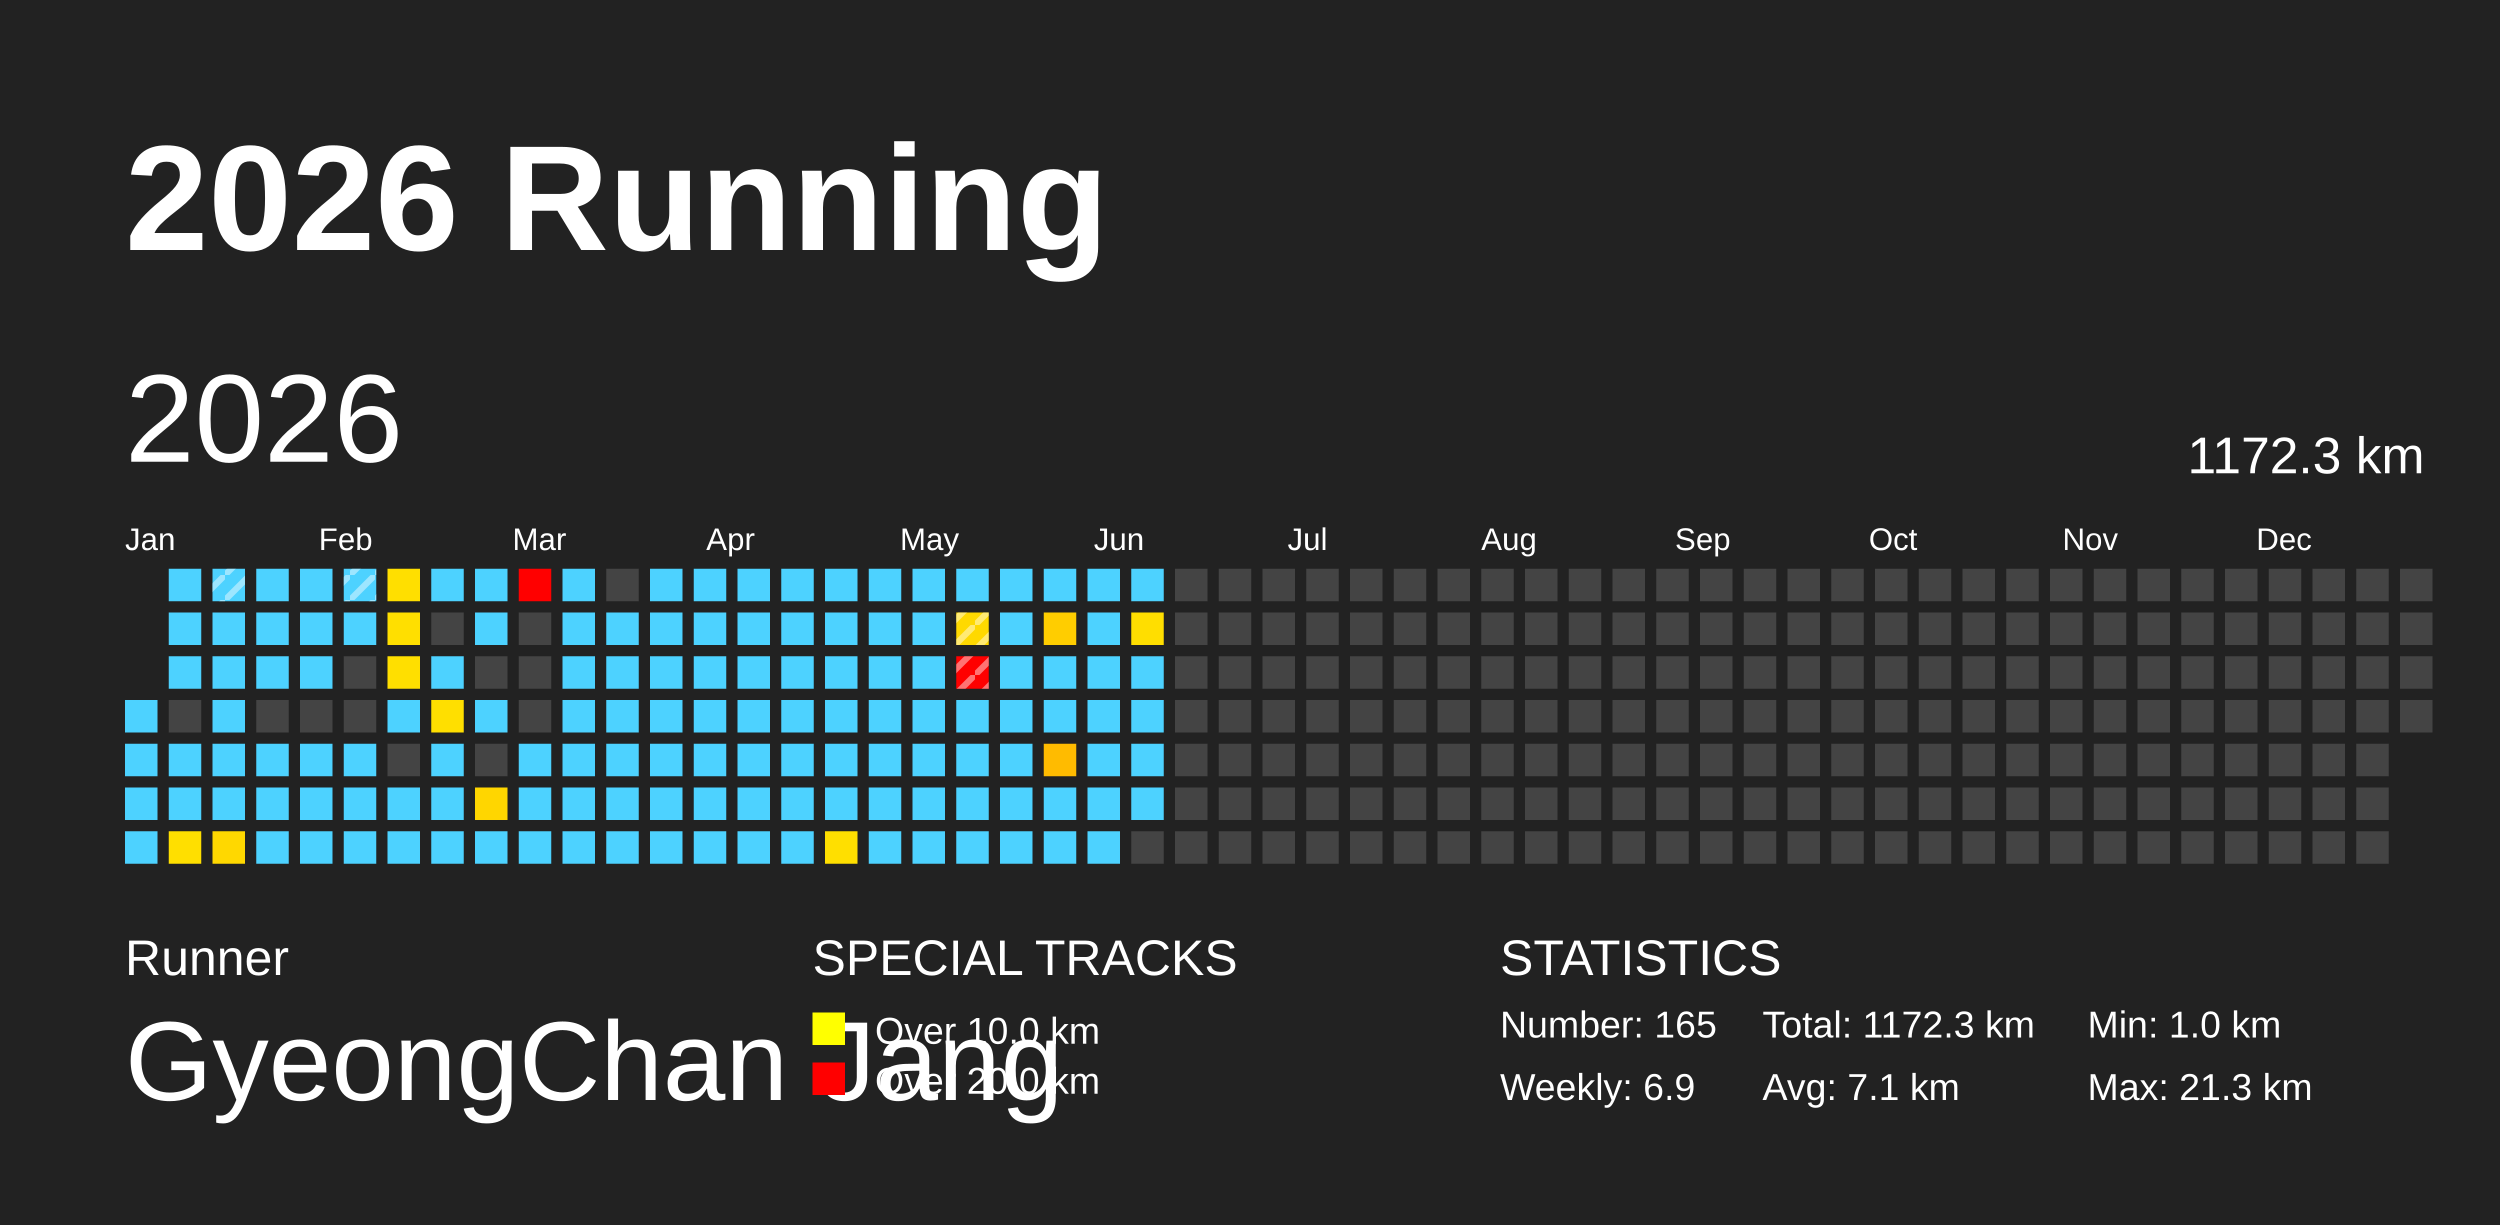
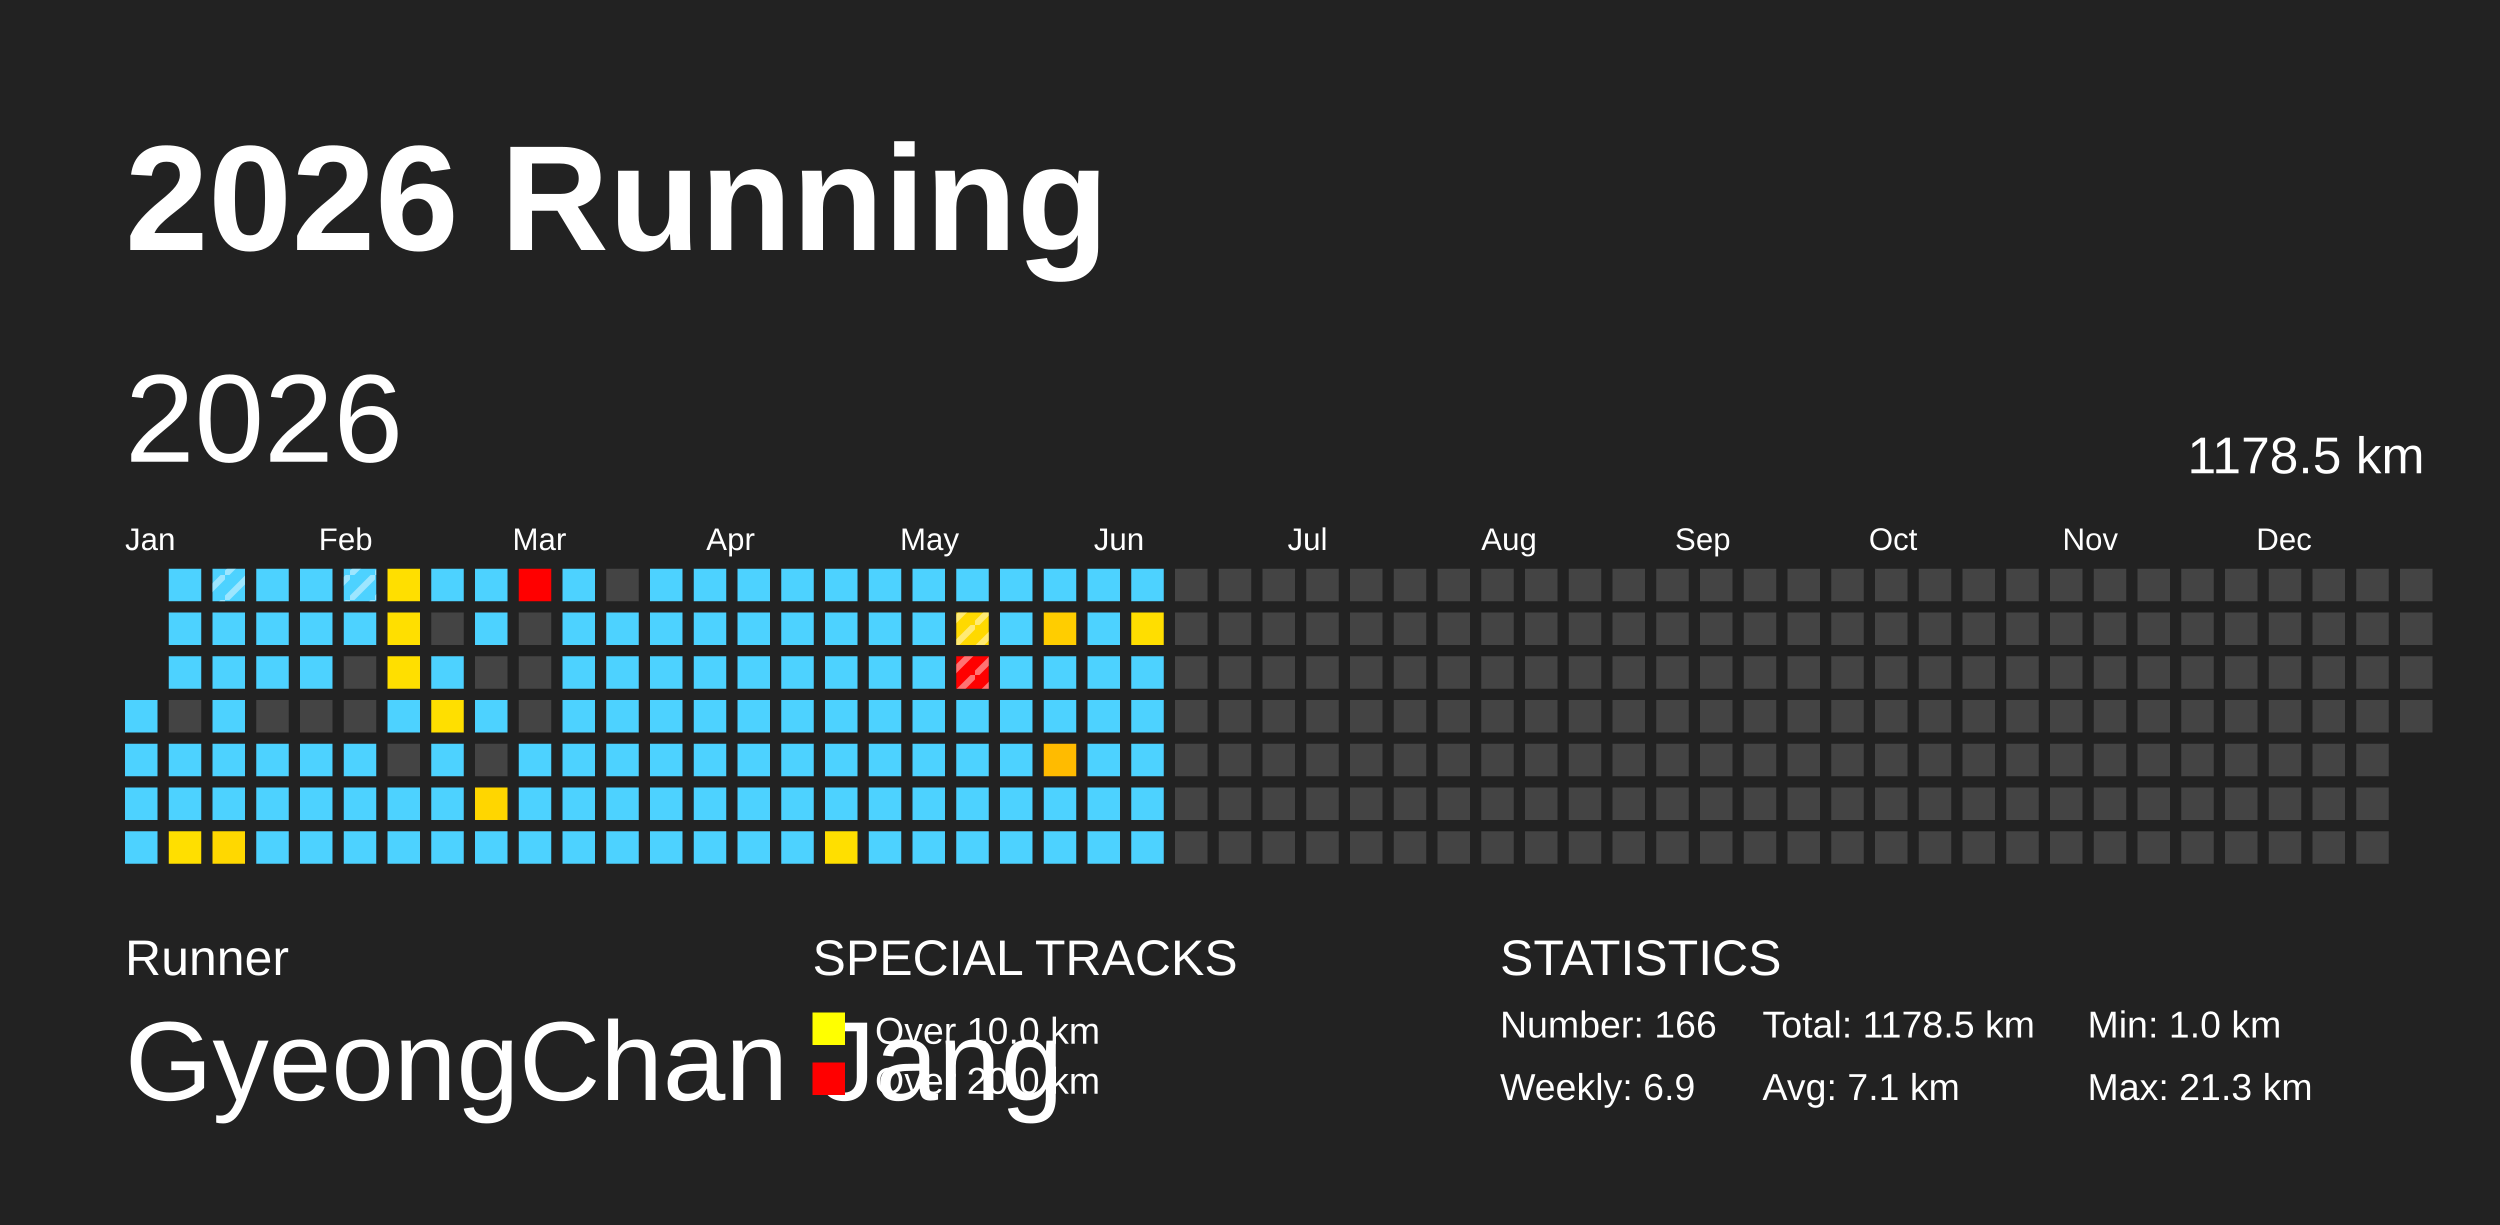
<svg xmlns="http://www.w3.org/2000/svg" baseProfile="full" height="98mm" version="1.1" viewBox="0,0,200,98" width="200mm">
  <defs>
    <pattern height="2" id="indoor-stripe" patternUnits="userSpaceOnUse" width="2">
      <line stroke="white" stroke-opacity="0.45" stroke-width="0.5" x1="0" x2="2" y1="2" y2="0" />
    </pattern>
  </defs>
  <rect fill="#222222" height="98" width="200" x="0" y="0" />
  <text fill="#FFFFFF" style="font-size:12px; font-family:Arial; font-weight:bold;" x="10" y="20">2026 Running</text>
  <text fill="#FFFFFF" style="font-size:4px; font-family:Arial" x="10" y="78">Runner</text>
  <text fill="#FFFFFF" style="font-size:9px; font-family:Arial" x="10" y="88">GyeongChan Jang</text>
  <text fill="#FFFFFF" style="font-size:4px; font-family:Arial" x="65" y="78">SPECIAL TRACKS</text>
  <rect fill="yellow" height="2.6" width="2.6" x="65" y="81" />
  <text fill="#FFFFFF" style="font-size:3px; font-family:Arial" x="70" y="83.5">Over 10.0 km</text>
  <rect fill="red" height="2.6" width="2.6" x="65" y="85" />
  <text fill="#FFFFFF" style="font-size:3px; font-family:Arial" x="70" y="87.5">Over 20.0 km</text>
  <text fill="#FFFFFF" style="font-size:4px; font-family:Arial" x="120" y="78">STATISTICS</text>
-   <text fill="#FFFFFF" style="font-size:3px; font-family:Arial" x="120" y="83">Number: 165</text>
+   <text fill="#FFFFFF" style="font-size:3px; font-family:Arial" x="120" y="83">Number: 166</text>
  <text fill="#FFFFFF" style="font-size:3px; font-family:Arial" x="120" y="88">Weekly: 6.9</text>
-   <text fill="#FFFFFF" style="font-size:3px; font-family:Arial" x="141" y="83">Total: 1172.3 km</text>
+   <text fill="#FFFFFF" style="font-size:3px; font-family:Arial" x="141" y="83">Total: 1178.5 km</text>
  <text fill="#FFFFFF" style="font-size:3px; font-family:Arial" x="141" y="88">Avg: 7.1 km</text>
  <text fill="#FFFFFF" style="font-size:3px; font-family:Arial" x="167" y="83">Min: 1.0 km</text>
  <text fill="#FFFFFF" style="font-size:3px; font-family:Arial" x="167" y="88">Max: 21.3 km</text>
  <text dominant-baseline="hanging" fill="#FFFFFF" style="font-size:10.0px; font-family:Arial;" x="10" y="30">2026</text>
-   <text dominant-baseline="hanging" fill="#FFFFFF" style="font-size:4.125px; font-family:Arial;" x="175" y="35">1172.3 km</text>
+   <text dominant-baseline="hanging" fill="#FFFFFF" style="font-size:4.125px; font-family:Arial;" x="175" y="35">1178.5 km</text>
  <text fill="#FFFFFF" style="font-size:2.5px; font-family:Arial" x="10.0" y="44">Jan</text>
  <text fill="#FFFFFF" style="font-size:2.5px; font-family:Arial" x="25.5" y="44">Feb</text>
  <text fill="#FFFFFF" style="font-size:2.5px; font-family:Arial" x="41.0" y="44">Mar</text>
  <text fill="#FFFFFF" style="font-size:2.5px; font-family:Arial" x="56.5" y="44">Apr</text>
  <text fill="#FFFFFF" style="font-size:2.5px; font-family:Arial" x="72.0" y="44">May</text>
  <text fill="#FFFFFF" style="font-size:2.5px; font-family:Arial" x="87.5" y="44">Jun</text>
  <text fill="#FFFFFF" style="font-size:2.5px; font-family:Arial" x="103.0" y="44">Jul</text>
  <text fill="#FFFFFF" style="font-size:2.5px; font-family:Arial" x="118.5" y="44">Aug</text>
  <text fill="#FFFFFF" style="font-size:2.5px; font-family:Arial" x="134.0" y="44">Sep</text>
  <text fill="#FFFFFF" style="font-size:2.5px; font-family:Arial" x="149.5" y="44">Oct</text>
  <text fill="#FFFFFF" style="font-size:2.5px; font-family:Arial" x="165.0" y="44">Nov</text>
  <text fill="#FFFFFF" style="font-size:2.5px; font-family:Arial" x="180.5" y="44">Dec</text>
  <rect fill="#4dd2ff" height="2.6" width="2.6" x="10.0" y="56.0" />
  <rect fill="#4dd2ff" height="2.6" width="2.6" x="10.0" y="59.5" />
  <rect fill="#4dd2ff" height="2.6" width="2.6" x="10.0" y="63.0" />
  <rect fill="#4dd2ff" height="2.6" width="2.6" x="10.0" y="66.5" />
  <rect fill="#4dd2ff" height="2.6" width="2.6" x="13.5" y="45.5" />
  <rect fill="#4dd2ff" height="2.6" width="2.6" x="13.5" y="49.0" />
  <rect fill="#4dd2ff" height="2.6" width="2.6" x="13.5" y="52.5" />
  <rect fill="#444444" height="2.6" width="2.6" x="13.5" y="56.0" />
  <rect fill="#4dd2ff" height="2.6" width="2.6" x="13.5" y="59.5" />
  <rect fill="#4dd2ff" height="2.6" width="2.6" x="13.5" y="63.0" />
  <rect fill="#ffdf00" height="2.6" width="2.6" x="13.5" y="66.5" />
  <rect fill="#4dd2ff" height="2.6" width="2.6" x="17.0" y="45.5" />
  <rect fill="url(#indoor-stripe)" height="2.6" style="pointer-events: none;" width="2.6" x="17.0" y="45.5" />
  <rect fill="#4dd2ff" height="2.6" width="2.6" x="17.0" y="49.0" />
  <rect fill="#4dd2ff" height="2.6" width="2.6" x="17.0" y="52.5" />
  <rect fill="#4dd2ff" height="2.6" width="2.6" x="17.0" y="56.0" />
  <rect fill="#4dd2ff" height="2.6" width="2.6" x="17.0" y="59.5" />
  <rect fill="#4dd2ff" height="2.6" width="2.6" x="17.0" y="63.0" />
  <rect fill="#ffd800" height="2.6" width="2.6" x="17.0" y="66.5" />
  <rect fill="#4dd2ff" height="2.6" width="2.6" x="20.5" y="45.5" />
  <rect fill="#4dd2ff" height="2.6" width="2.6" x="20.5" y="49.0" />
  <rect fill="#4dd2ff" height="2.6" width="2.6" x="20.5" y="52.5" />
  <rect fill="#444444" height="2.6" width="2.6" x="20.5" y="56.0" />
  <rect fill="#4dd2ff" height="2.6" width="2.6" x="20.5" y="59.5" />
  <rect fill="#4dd2ff" height="2.6" width="2.6" x="20.5" y="63.0" />
  <rect fill="#4dd2ff" height="2.6" width="2.6" x="20.5" y="66.5" />
  <rect fill="#4dd2ff" height="2.6" width="2.6" x="24.0" y="45.5" />
  <rect fill="#4dd2ff" height="2.6" width="2.6" x="24.0" y="49.0" />
  <rect fill="#4dd2ff" height="2.6" width="2.6" x="24.0" y="52.5" />
  <rect fill="#444444" height="2.6" width="2.6" x="24.0" y="56.0" />
  <rect fill="#4dd2ff" height="2.6" width="2.6" x="24.0" y="59.5" />
  <rect fill="#4dd2ff" height="2.6" width="2.6" x="24.0" y="63.0" />
  <rect fill="#4dd2ff" height="2.6" width="2.6" x="24.0" y="66.5" />
  <rect fill="#4dd2ff" height="2.6" width="2.6" x="27.5" y="45.5" />
  <rect fill="url(#indoor-stripe)" height="2.6" style="pointer-events: none;" width="2.6" x="27.5" y="45.5" />
  <rect fill="#4dd2ff" height="2.6" width="2.6" x="27.5" y="49.0" />
  <rect fill="#444444" height="2.6" width="2.6" x="27.5" y="52.5" />
  <rect fill="#444444" height="2.6" width="2.6" x="27.5" y="56.0" />
  <rect fill="#4dd2ff" height="2.6" width="2.6" x="27.5" y="59.5" />
  <rect fill="#4dd2ff" height="2.6" width="2.6" x="27.5" y="63.0" />
  <rect fill="#4dd2ff" height="2.6" width="2.6" x="27.5" y="66.5" />
  <rect fill="#ffdf00" height="2.6" width="2.6" x="31.0" y="45.5" />
  <rect fill="#ffdf00" height="2.6" width="2.6" x="31.0" y="49.0" />
  <rect fill="#ffdf00" height="2.6" width="2.6" x="31.0" y="52.5" />
  <rect fill="#4dd2ff" height="2.6" width="2.6" x="31.0" y="56.0" />
  <rect fill="#444444" height="2.6" width="2.6" x="31.0" y="59.5" />
  <rect fill="#4dd2ff" height="2.6" width="2.6" x="31.0" y="63.0" />
  <rect fill="#4dd2ff" height="2.6" width="2.6" x="31.0" y="66.5" />
  <rect fill="#4dd2ff" height="2.6" width="2.6" x="34.5" y="45.5" />
  <rect fill="#444444" height="2.6" width="2.6" x="34.5" y="49.0" />
  <rect fill="#4dd2ff" height="2.6" width="2.6" x="34.5" y="52.5" />
  <rect fill="#ffdf00" height="2.6" width="2.6" x="34.5" y="56.0" />
  <rect fill="#4dd2ff" height="2.6" width="2.6" x="34.5" y="59.5" />
  <rect fill="#4dd2ff" height="2.6" width="2.6" x="34.5" y="63.0" />
  <rect fill="#4dd2ff" height="2.6" width="2.6" x="34.5" y="66.5" />
  <rect fill="#4dd2ff" height="2.6" width="2.6" x="38.0" y="45.5" />
  <rect fill="#4dd2ff" height="2.6" width="2.6" x="38.0" y="49.0" />
  <rect fill="#444444" height="2.6" width="2.6" x="38.0" y="52.5" />
  <rect fill="#4dd2ff" height="2.6" width="2.6" x="38.0" y="56.0" />
  <rect fill="#444444" height="2.6" width="2.6" x="38.0" y="59.5" />
  <rect fill="#ffd600" height="2.6" width="2.6" x="38.0" y="63.0" />
  <rect fill="#4dd2ff" height="2.6" width="2.6" x="38.0" y="66.5" />
  <rect fill="red" height="2.6" width="2.6" x="41.5" y="45.5" />
  <rect fill="#444444" height="2.6" width="2.6" x="41.5" y="49.0" />
  <rect fill="#444444" height="2.6" width="2.6" x="41.5" y="52.5" />
  <rect fill="#444444" height="2.6" width="2.6" x="41.5" y="56.0" />
  <rect fill="#4dd2ff" height="2.6" width="2.6" x="41.5" y="59.5" />
  <rect fill="#4dd2ff" height="2.6" width="2.6" x="41.5" y="63.0" />
  <rect fill="#4dd2ff" height="2.6" width="2.6" x="41.5" y="66.5" />
  <rect fill="#4dd2ff" height="2.6" width="2.6" x="45.0" y="45.5" />
  <rect fill="#4dd2ff" height="2.6" width="2.6" x="45.0" y="49.0" />
  <rect fill="#4dd2ff" height="2.6" width="2.6" x="45.0" y="52.5" />
  <rect fill="#4dd2ff" height="2.6" width="2.6" x="45.0" y="56.0" />
  <rect fill="#4dd2ff" height="2.6" width="2.6" x="45.0" y="59.5" />
  <rect fill="#4dd2ff" height="2.6" width="2.6" x="45.0" y="63.0" />
  <rect fill="#4dd2ff" height="2.6" width="2.6" x="45.0" y="66.5" />
  <rect fill="#444444" height="2.6" width="2.6" x="48.5" y="45.5" />
  <rect fill="#4dd2ff" height="2.6" width="2.6" x="48.5" y="49.0" />
  <rect fill="#4dd2ff" height="2.6" width="2.6" x="48.5" y="52.5" />
  <rect fill="#4dd2ff" height="2.6" width="2.6" x="48.5" y="56.0" />
  <rect fill="#4dd2ff" height="2.6" width="2.6" x="48.5" y="59.5" />
  <rect fill="#4dd2ff" height="2.6" width="2.6" x="48.5" y="63.0" />
  <rect fill="#4dd2ff" height="2.6" width="2.6" x="48.5" y="66.5" />
  <rect fill="#4dd2ff" height="2.6" width="2.6" x="52.0" y="45.5" />
  <rect fill="#4dd2ff" height="2.6" width="2.6" x="52.0" y="49.0" />
  <rect fill="#4dd2ff" height="2.6" width="2.6" x="52.0" y="52.5" />
  <rect fill="#4dd2ff" height="2.6" width="2.6" x="52.0" y="56.0" />
  <rect fill="#4dd2ff" height="2.6" width="2.6" x="52.0" y="59.5" />
  <rect fill="#4dd2ff" height="2.6" width="2.6" x="52.0" y="63.0" />
  <rect fill="#4dd2ff" height="2.6" width="2.6" x="52.0" y="66.5" />
  <rect fill="#4dd2ff" height="2.6" width="2.6" x="55.5" y="45.5" />
  <rect fill="#4dd2ff" height="2.6" width="2.6" x="55.5" y="49.0" />
  <rect fill="#4dd2ff" height="2.6" width="2.6" x="55.5" y="52.5" />
  <rect fill="#4dd2ff" height="2.6" width="2.6" x="55.5" y="56.0" />
  <rect fill="#4dd2ff" height="2.6" width="2.6" x="55.5" y="59.5" />
  <rect fill="#4dd2ff" height="2.6" width="2.6" x="55.5" y="63.0" />
  <rect fill="#4dd2ff" height="2.6" width="2.6" x="55.5" y="66.5" />
  <rect fill="#4dd2ff" height="2.6" width="2.6" x="59.0" y="45.5" />
  <rect fill="#4dd2ff" height="2.6" width="2.6" x="59.0" y="49.0" />
  <rect fill="#4dd2ff" height="2.6" width="2.6" x="59.0" y="52.5" />
  <rect fill="#4dd2ff" height="2.6" width="2.6" x="59.0" y="56.0" />
  <rect fill="#4dd2ff" height="2.6" width="2.6" x="59.0" y="59.5" />
  <rect fill="#4dd2ff" height="2.6" width="2.6" x="59.0" y="63.0" />
  <rect fill="#4dd2ff" height="2.6" width="2.6" x="59.0" y="66.5" />
  <rect fill="#4dd2ff" height="2.6" width="2.6" x="62.5" y="45.5" />
  <rect fill="#4dd2ff" height="2.6" width="2.6" x="62.5" y="49.0" />
  <rect fill="#4dd2ff" height="2.6" width="2.6" x="62.5" y="52.5" />
  <rect fill="#4dd2ff" height="2.6" width="2.6" x="62.5" y="56.0" />
  <rect fill="#4dd2ff" height="2.6" width="2.6" x="62.5" y="59.5" />
  <rect fill="#4dd2ff" height="2.6" width="2.6" x="62.5" y="63.0" />
  <rect fill="#4dd2ff" height="2.6" width="2.6" x="62.5" y="66.5" />
  <rect fill="#4dd2ff" height="2.6" width="2.6" x="66.0" y="45.5" />
  <rect fill="#4dd2ff" height="2.6" width="2.6" x="66.0" y="49.0" />
  <rect fill="#4dd2ff" height="2.6" width="2.6" x="66.0" y="52.5" />
  <rect fill="#4dd2ff" height="2.6" width="2.6" x="66.0" y="56.0" />
  <rect fill="#4dd2ff" height="2.6" width="2.6" x="66.0" y="59.5" />
  <rect fill="#4dd2ff" height="2.6" width="2.6" x="66.0" y="63.0" />
  <rect fill="#ffdf00" height="2.6" width="2.6" x="66.0" y="66.5" />
  <rect fill="#4dd2ff" height="2.6" width="2.6" x="69.5" y="45.5" />
  <rect fill="#4dd2ff" height="2.6" width="2.6" x="69.5" y="49.0" />
  <rect fill="#4dd2ff" height="2.6" width="2.6" x="69.5" y="52.5" />
  <rect fill="#4dd2ff" height="2.6" width="2.6" x="69.5" y="56.0" />
  <rect fill="#4dd2ff" height="2.6" width="2.6" x="69.5" y="59.5" />
  <rect fill="#4dd2ff" height="2.6" width="2.6" x="69.5" y="63.0" />
  <rect fill="#4dd2ff" height="2.6" width="2.6" x="69.5" y="66.5" />
  <rect fill="#4dd2ff" height="2.6" width="2.6" x="73.0" y="45.5" />
  <rect fill="#4dd2ff" height="2.6" width="2.6" x="73.0" y="49.0" />
  <rect fill="#4dd2ff" height="2.6" width="2.6" x="73.0" y="52.5" />
  <rect fill="#4dd2ff" height="2.6" width="2.6" x="73.0" y="56.0" />
  <rect fill="#4dd2ff" height="2.6" width="2.6" x="73.0" y="59.5" />
  <rect fill="#4dd2ff" height="2.6" width="2.6" x="73.0" y="63.0" />
  <rect fill="#4dd2ff" height="2.6" width="2.6" x="73.0" y="66.5" />
  <rect fill="#4dd2ff" height="2.6" width="2.6" x="76.5" y="45.5" />
  <rect fill="#ffd900" height="2.6" width="2.6" x="76.5" y="49.0" />
  <rect fill="url(#indoor-stripe)" height="2.6" style="pointer-events: none;" width="2.6" x="76.5" y="49.0" />
  <rect fill="red" height="2.6" width="2.6" x="76.5" y="52.5" />
  <rect fill="url(#indoor-stripe)" height="2.6" style="pointer-events: none;" width="2.6" x="76.5" y="52.5" />
  <rect fill="#4dd2ff" height="2.6" width="2.6" x="76.5" y="56.0" />
  <rect fill="#4dd2ff" height="2.6" width="2.6" x="76.5" y="59.5" />
  <rect fill="#4dd2ff" height="2.6" width="2.6" x="76.5" y="63.0" />
  <rect fill="#4dd2ff" height="2.6" width="2.6" x="76.5" y="66.5" />
  <rect fill="#4dd2ff" height="2.6" width="2.6" x="80.0" y="45.5" />
  <rect fill="#4dd2ff" height="2.6" width="2.6" x="80.0" y="49.0" />
  <rect fill="#4dd2ff" height="2.6" width="2.6" x="80.0" y="52.5" />
  <rect fill="#4dd2ff" height="2.6" width="2.6" x="80.0" y="56.0" />
  <rect fill="#4dd2ff" height="2.6" width="2.6" x="80.0" y="59.5" />
  <rect fill="#4dd2ff" height="2.6" width="2.6" x="80.0" y="63.0" />
  <rect fill="#4dd2ff" height="2.6" width="2.6" x="80.0" y="66.5" />
  <rect fill="#4dd2ff" height="2.6" width="2.6" x="83.5" y="45.5" />
  <rect fill="#ffcd00" height="2.6" width="2.6" x="83.5" y="49.0" />
  <rect fill="#4dd2ff" height="2.6" width="2.6" x="83.5" y="52.5" />
  <rect fill="#4dd2ff" height="2.6" width="2.6" x="83.5" y="56.0" />
  <rect fill="#ffbb00" height="2.6" width="2.6" x="83.5" y="59.5" />
  <rect fill="#4dd2ff" height="2.6" width="2.6" x="83.5" y="63.0" />
  <rect fill="#4dd2ff" height="2.6" width="2.6" x="83.5" y="66.5" />
  <rect fill="#4dd2ff" height="2.6" width="2.6" x="87.0" y="45.5" />
  <rect fill="#4dd2ff" height="2.6" width="2.6" x="87.0" y="49.0" />
  <rect fill="#4dd2ff" height="2.6" width="2.6" x="87.0" y="52.5" />
  <rect fill="#4dd2ff" height="2.6" width="2.6" x="87.0" y="56.0" />
  <rect fill="#4dd2ff" height="2.6" width="2.6" x="87.0" y="59.5" />
  <rect fill="#4dd2ff" height="2.6" width="2.6" x="87.0" y="63.0" />
  <rect fill="#4dd2ff" height="2.6" width="2.6" x="87.0" y="66.5" />
  <rect fill="#4dd2ff" height="2.6" width="2.6" x="90.5" y="45.5" />
  <rect fill="#ffde00" height="2.6" width="2.6" x="90.5" y="49.0" />
  <rect fill="#4dd2ff" height="2.6" width="2.6" x="90.5" y="52.5" />
  <rect fill="#4dd2ff" height="2.6" width="2.6" x="90.5" y="56.0" />
  <rect fill="#4dd2ff" height="2.6" width="2.6" x="90.5" y="59.5" />
  <rect fill="#4dd2ff" height="2.6" width="2.6" x="90.5" y="63.0" />
-   <rect fill="#444444" height="2.6" width="2.6" x="90.5" y="66.5" />
+   <rect fill="#4dd2ff" height="2.6" width="2.6" x="90.5" y="66.5" />
  <rect fill="#444444" height="2.6" width="2.6" x="94.0" y="45.5" />
  <rect fill="#444444" height="2.6" width="2.6" x="94.0" y="49.0" />
  <rect fill="#444444" height="2.6" width="2.6" x="94.0" y="52.5" />
  <rect fill="#444444" height="2.6" width="2.6" x="94.0" y="56.0" />
  <rect fill="#444444" height="2.6" width="2.6" x="94.0" y="59.5" />
  <rect fill="#444444" height="2.6" width="2.6" x="94.0" y="63.0" />
  <rect fill="#444444" height="2.6" width="2.6" x="94.0" y="66.5" />
  <rect fill="#444444" height="2.6" width="2.6" x="97.5" y="45.5" />
  <rect fill="#444444" height="2.6" width="2.6" x="97.5" y="49.0" />
  <rect fill="#444444" height="2.6" width="2.6" x="97.5" y="52.5" />
  <rect fill="#444444" height="2.6" width="2.6" x="97.5" y="56.0" />
  <rect fill="#444444" height="2.6" width="2.6" x="97.5" y="59.5" />
  <rect fill="#444444" height="2.6" width="2.6" x="97.5" y="63.0" />
  <rect fill="#444444" height="2.6" width="2.6" x="97.5" y="66.5" />
  <rect fill="#444444" height="2.6" width="2.6" x="101.0" y="45.5" />
  <rect fill="#444444" height="2.6" width="2.6" x="101.0" y="49.0" />
  <rect fill="#444444" height="2.6" width="2.6" x="101.0" y="52.5" />
  <rect fill="#444444" height="2.6" width="2.6" x="101.0" y="56.0" />
  <rect fill="#444444" height="2.6" width="2.6" x="101.0" y="59.5" />
  <rect fill="#444444" height="2.6" width="2.6" x="101.0" y="63.0" />
  <rect fill="#444444" height="2.6" width="2.6" x="101.0" y="66.5" />
  <rect fill="#444444" height="2.6" width="2.6" x="104.5" y="45.5" />
  <rect fill="#444444" height="2.6" width="2.6" x="104.5" y="49.0" />
  <rect fill="#444444" height="2.6" width="2.6" x="104.5" y="52.5" />
  <rect fill="#444444" height="2.6" width="2.6" x="104.5" y="56.0" />
  <rect fill="#444444" height="2.6" width="2.6" x="104.5" y="59.5" />
  <rect fill="#444444" height="2.6" width="2.6" x="104.5" y="63.0" />
  <rect fill="#444444" height="2.6" width="2.6" x="104.5" y="66.5" />
  <rect fill="#444444" height="2.6" width="2.6" x="108.0" y="45.5" />
  <rect fill="#444444" height="2.6" width="2.6" x="108.0" y="49.0" />
  <rect fill="#444444" height="2.6" width="2.6" x="108.0" y="52.5" />
  <rect fill="#444444" height="2.6" width="2.6" x="108.0" y="56.0" />
  <rect fill="#444444" height="2.6" width="2.6" x="108.0" y="59.5" />
  <rect fill="#444444" height="2.6" width="2.6" x="108.0" y="63.0" />
  <rect fill="#444444" height="2.6" width="2.6" x="108.0" y="66.5" />
  <rect fill="#444444" height="2.6" width="2.6" x="111.5" y="45.5" />
  <rect fill="#444444" height="2.6" width="2.6" x="111.5" y="49.0" />
  <rect fill="#444444" height="2.6" width="2.6" x="111.5" y="52.5" />
  <rect fill="#444444" height="2.6" width="2.6" x="111.5" y="56.0" />
  <rect fill="#444444" height="2.6" width="2.6" x="111.5" y="59.5" />
  <rect fill="#444444" height="2.6" width="2.6" x="111.5" y="63.0" />
  <rect fill="#444444" height="2.6" width="2.6" x="111.5" y="66.5" />
  <rect fill="#444444" height="2.6" width="2.6" x="115.0" y="45.5" />
  <rect fill="#444444" height="2.6" width="2.6" x="115.0" y="49.0" />
  <rect fill="#444444" height="2.6" width="2.6" x="115.0" y="52.5" />
  <rect fill="#444444" height="2.6" width="2.6" x="115.0" y="56.0" />
  <rect fill="#444444" height="2.6" width="2.6" x="115.0" y="59.5" />
  <rect fill="#444444" height="2.6" width="2.6" x="115.0" y="63.0" />
  <rect fill="#444444" height="2.6" width="2.6" x="115.0" y="66.5" />
  <rect fill="#444444" height="2.6" width="2.6" x="118.5" y="45.5" />
  <rect fill="#444444" height="2.6" width="2.6" x="118.5" y="49.0" />
  <rect fill="#444444" height="2.6" width="2.6" x="118.5" y="52.5" />
  <rect fill="#444444" height="2.6" width="2.6" x="118.5" y="56.0" />
  <rect fill="#444444" height="2.6" width="2.6" x="118.5" y="59.5" />
  <rect fill="#444444" height="2.6" width="2.6" x="118.5" y="63.0" />
  <rect fill="#444444" height="2.6" width="2.6" x="118.5" y="66.5" />
  <rect fill="#444444" height="2.6" width="2.6" x="122.0" y="45.5" />
  <rect fill="#444444" height="2.6" width="2.6" x="122.0" y="49.0" />
  <rect fill="#444444" height="2.6" width="2.6" x="122.0" y="52.5" />
  <rect fill="#444444" height="2.6" width="2.6" x="122.0" y="56.0" />
  <rect fill="#444444" height="2.6" width="2.6" x="122.0" y="59.5" />
  <rect fill="#444444" height="2.6" width="2.6" x="122.0" y="63.0" />
  <rect fill="#444444" height="2.6" width="2.6" x="122.0" y="66.5" />
  <rect fill="#444444" height="2.6" width="2.6" x="125.5" y="45.5" />
  <rect fill="#444444" height="2.6" width="2.6" x="125.5" y="49.0" />
  <rect fill="#444444" height="2.6" width="2.6" x="125.5" y="52.5" />
  <rect fill="#444444" height="2.6" width="2.6" x="125.5" y="56.0" />
  <rect fill="#444444" height="2.6" width="2.6" x="125.5" y="59.5" />
  <rect fill="#444444" height="2.6" width="2.6" x="125.5" y="63.0" />
  <rect fill="#444444" height="2.6" width="2.6" x="125.5" y="66.5" />
  <rect fill="#444444" height="2.6" width="2.6" x="129.0" y="45.5" />
  <rect fill="#444444" height="2.6" width="2.6" x="129.0" y="49.0" />
  <rect fill="#444444" height="2.6" width="2.6" x="129.0" y="52.5" />
  <rect fill="#444444" height="2.6" width="2.6" x="129.0" y="56.0" />
  <rect fill="#444444" height="2.6" width="2.6" x="129.0" y="59.5" />
  <rect fill="#444444" height="2.6" width="2.6" x="129.0" y="63.0" />
  <rect fill="#444444" height="2.6" width="2.6" x="129.0" y="66.5" />
  <rect fill="#444444" height="2.6" width="2.6" x="132.5" y="45.5" />
  <rect fill="#444444" height="2.6" width="2.6" x="132.5" y="49.0" />
  <rect fill="#444444" height="2.6" width="2.6" x="132.5" y="52.5" />
  <rect fill="#444444" height="2.6" width="2.6" x="132.5" y="56.0" />
  <rect fill="#444444" height="2.6" width="2.6" x="132.5" y="59.5" />
  <rect fill="#444444" height="2.6" width="2.6" x="132.5" y="63.0" />
  <rect fill="#444444" height="2.6" width="2.6" x="132.5" y="66.5" />
  <rect fill="#444444" height="2.6" width="2.6" x="136.0" y="45.5" />
  <rect fill="#444444" height="2.6" width="2.6" x="136.0" y="49.0" />
  <rect fill="#444444" height="2.6" width="2.6" x="136.0" y="52.5" />
  <rect fill="#444444" height="2.6" width="2.6" x="136.0" y="56.0" />
  <rect fill="#444444" height="2.6" width="2.6" x="136.0" y="59.5" />
  <rect fill="#444444" height="2.6" width="2.6" x="136.0" y="63.0" />
  <rect fill="#444444" height="2.6" width="2.6" x="136.0" y="66.5" />
  <rect fill="#444444" height="2.6" width="2.6" x="139.5" y="45.5" />
  <rect fill="#444444" height="2.6" width="2.6" x="139.5" y="49.0" />
  <rect fill="#444444" height="2.6" width="2.6" x="139.5" y="52.5" />
  <rect fill="#444444" height="2.6" width="2.6" x="139.5" y="56.0" />
  <rect fill="#444444" height="2.6" width="2.6" x="139.5" y="59.5" />
  <rect fill="#444444" height="2.6" width="2.6" x="139.5" y="63.0" />
  <rect fill="#444444" height="2.6" width="2.6" x="139.5" y="66.5" />
  <rect fill="#444444" height="2.6" width="2.6" x="143.0" y="45.5" />
  <rect fill="#444444" height="2.6" width="2.6" x="143.0" y="49.0" />
  <rect fill="#444444" height="2.6" width="2.6" x="143.0" y="52.5" />
  <rect fill="#444444" height="2.6" width="2.6" x="143.0" y="56.0" />
  <rect fill="#444444" height="2.6" width="2.6" x="143.0" y="59.5" />
  <rect fill="#444444" height="2.6" width="2.6" x="143.0" y="63.0" />
  <rect fill="#444444" height="2.6" width="2.6" x="143.0" y="66.5" />
  <rect fill="#444444" height="2.6" width="2.6" x="146.5" y="45.5" />
  <rect fill="#444444" height="2.6" width="2.6" x="146.5" y="49.0" />
  <rect fill="#444444" height="2.6" width="2.6" x="146.5" y="52.5" />
  <rect fill="#444444" height="2.6" width="2.6" x="146.5" y="56.0" />
  <rect fill="#444444" height="2.6" width="2.6" x="146.5" y="59.5" />
  <rect fill="#444444" height="2.6" width="2.6" x="146.5" y="63.0" />
  <rect fill="#444444" height="2.6" width="2.6" x="146.5" y="66.5" />
  <rect fill="#444444" height="2.6" width="2.6" x="150.0" y="45.5" />
  <rect fill="#444444" height="2.6" width="2.6" x="150.0" y="49.0" />
  <rect fill="#444444" height="2.6" width="2.6" x="150.0" y="52.5" />
  <rect fill="#444444" height="2.6" width="2.6" x="150.0" y="56.0" />
  <rect fill="#444444" height="2.6" width="2.6" x="150.0" y="59.5" />
  <rect fill="#444444" height="2.6" width="2.6" x="150.0" y="63.0" />
  <rect fill="#444444" height="2.6" width="2.6" x="150.0" y="66.5" />
  <rect fill="#444444" height="2.6" width="2.6" x="153.5" y="45.5" />
  <rect fill="#444444" height="2.6" width="2.6" x="153.5" y="49.0" />
  <rect fill="#444444" height="2.6" width="2.6" x="153.5" y="52.5" />
  <rect fill="#444444" height="2.6" width="2.6" x="153.5" y="56.0" />
  <rect fill="#444444" height="2.6" width="2.6" x="153.5" y="59.5" />
  <rect fill="#444444" height="2.6" width="2.6" x="153.5" y="63.0" />
  <rect fill="#444444" height="2.6" width="2.6" x="153.5" y="66.5" />
  <rect fill="#444444" height="2.6" width="2.6" x="157.0" y="45.5" />
  <rect fill="#444444" height="2.6" width="2.6" x="157.0" y="49.0" />
  <rect fill="#444444" height="2.6" width="2.6" x="157.0" y="52.5" />
  <rect fill="#444444" height="2.6" width="2.6" x="157.0" y="56.0" />
  <rect fill="#444444" height="2.6" width="2.6" x="157.0" y="59.5" />
  <rect fill="#444444" height="2.6" width="2.6" x="157.0" y="63.0" />
  <rect fill="#444444" height="2.6" width="2.6" x="157.0" y="66.5" />
  <rect fill="#444444" height="2.6" width="2.6" x="160.5" y="45.5" />
  <rect fill="#444444" height="2.6" width="2.6" x="160.5" y="49.0" />
  <rect fill="#444444" height="2.6" width="2.6" x="160.5" y="52.5" />
  <rect fill="#444444" height="2.6" width="2.6" x="160.5" y="56.0" />
  <rect fill="#444444" height="2.6" width="2.6" x="160.5" y="59.5" />
  <rect fill="#444444" height="2.6" width="2.6" x="160.5" y="63.0" />
  <rect fill="#444444" height="2.6" width="2.6" x="160.5" y="66.5" />
  <rect fill="#444444" height="2.6" width="2.6" x="164.0" y="45.5" />
  <rect fill="#444444" height="2.6" width="2.6" x="164.0" y="49.0" />
  <rect fill="#444444" height="2.6" width="2.6" x="164.0" y="52.5" />
  <rect fill="#444444" height="2.6" width="2.6" x="164.0" y="56.0" />
  <rect fill="#444444" height="2.6" width="2.6" x="164.0" y="59.5" />
  <rect fill="#444444" height="2.6" width="2.6" x="164.0" y="63.0" />
  <rect fill="#444444" height="2.6" width="2.6" x="164.0" y="66.5" />
  <rect fill="#444444" height="2.6" width="2.6" x="167.5" y="45.5" />
  <rect fill="#444444" height="2.6" width="2.6" x="167.5" y="49.0" />
  <rect fill="#444444" height="2.6" width="2.6" x="167.5" y="52.5" />
  <rect fill="#444444" height="2.6" width="2.6" x="167.5" y="56.0" />
  <rect fill="#444444" height="2.6" width="2.6" x="167.5" y="59.5" />
  <rect fill="#444444" height="2.6" width="2.6" x="167.5" y="63.0" />
  <rect fill="#444444" height="2.6" width="2.6" x="167.5" y="66.5" />
  <rect fill="#444444" height="2.6" width="2.6" x="171.0" y="45.5" />
  <rect fill="#444444" height="2.6" width="2.6" x="171.0" y="49.0" />
  <rect fill="#444444" height="2.6" width="2.6" x="171.0" y="52.5" />
  <rect fill="#444444" height="2.6" width="2.6" x="171.0" y="56.0" />
  <rect fill="#444444" height="2.6" width="2.6" x="171.0" y="59.5" />
  <rect fill="#444444" height="2.6" width="2.6" x="171.0" y="63.0" />
  <rect fill="#444444" height="2.6" width="2.6" x="171.0" y="66.5" />
  <rect fill="#444444" height="2.6" width="2.6" x="174.5" y="45.5" />
  <rect fill="#444444" height="2.6" width="2.6" x="174.5" y="49.0" />
  <rect fill="#444444" height="2.6" width="2.6" x="174.5" y="52.5" />
  <rect fill="#444444" height="2.6" width="2.6" x="174.5" y="56.0" />
  <rect fill="#444444" height="2.6" width="2.6" x="174.5" y="59.5" />
  <rect fill="#444444" height="2.6" width="2.6" x="174.5" y="63.0" />
  <rect fill="#444444" height="2.6" width="2.6" x="174.5" y="66.5" />
  <rect fill="#444444" height="2.6" width="2.6" x="178.0" y="45.5" />
  <rect fill="#444444" height="2.6" width="2.6" x="178.0" y="49.0" />
  <rect fill="#444444" height="2.6" width="2.6" x="178.0" y="52.5" />
  <rect fill="#444444" height="2.6" width="2.6" x="178.0" y="56.0" />
  <rect fill="#444444" height="2.6" width="2.6" x="178.0" y="59.5" />
  <rect fill="#444444" height="2.6" width="2.6" x="178.0" y="63.0" />
  <rect fill="#444444" height="2.6" width="2.6" x="178.0" y="66.5" />
  <rect fill="#444444" height="2.6" width="2.6" x="181.5" y="45.5" />
  <rect fill="#444444" height="2.6" width="2.6" x="181.5" y="49.0" />
  <rect fill="#444444" height="2.6" width="2.6" x="181.5" y="52.5" />
  <rect fill="#444444" height="2.6" width="2.6" x="181.5" y="56.0" />
  <rect fill="#444444" height="2.6" width="2.6" x="181.5" y="59.5" />
  <rect fill="#444444" height="2.6" width="2.6" x="181.5" y="63.0" />
  <rect fill="#444444" height="2.6" width="2.6" x="181.5" y="66.5" />
  <rect fill="#444444" height="2.6" width="2.6" x="185.0" y="45.5" />
  <rect fill="#444444" height="2.6" width="2.6" x="185.0" y="49.0" />
  <rect fill="#444444" height="2.6" width="2.6" x="185.0" y="52.5" />
  <rect fill="#444444" height="2.6" width="2.6" x="185.0" y="56.0" />
  <rect fill="#444444" height="2.6" width="2.6" x="185.0" y="59.5" />
  <rect fill="#444444" height="2.6" width="2.6" x="185.0" y="63.0" />
  <rect fill="#444444" height="2.6" width="2.6" x="185.0" y="66.5" />
  <rect fill="#444444" height="2.6" width="2.6" x="188.5" y="45.5" />
  <rect fill="#444444" height="2.6" width="2.6" x="188.5" y="49.0" />
  <rect fill="#444444" height="2.6" width="2.6" x="188.5" y="52.5" />
  <rect fill="#444444" height="2.6" width="2.6" x="188.5" y="56.0" />
  <rect fill="#444444" height="2.6" width="2.6" x="188.5" y="59.5" />
  <rect fill="#444444" height="2.6" width="2.6" x="188.5" y="63.0" />
  <rect fill="#444444" height="2.6" width="2.6" x="188.5" y="66.5" />
  <rect fill="#444444" height="2.6" width="2.6" x="192.0" y="45.5" />
  <rect fill="#444444" height="2.6" width="2.6" x="192.0" y="49.0" />
  <rect fill="#444444" height="2.6" width="2.6" x="192.0" y="52.5" />
  <rect fill="#444444" height="2.6" width="2.6" x="192.0" y="56.0" />
</svg>
